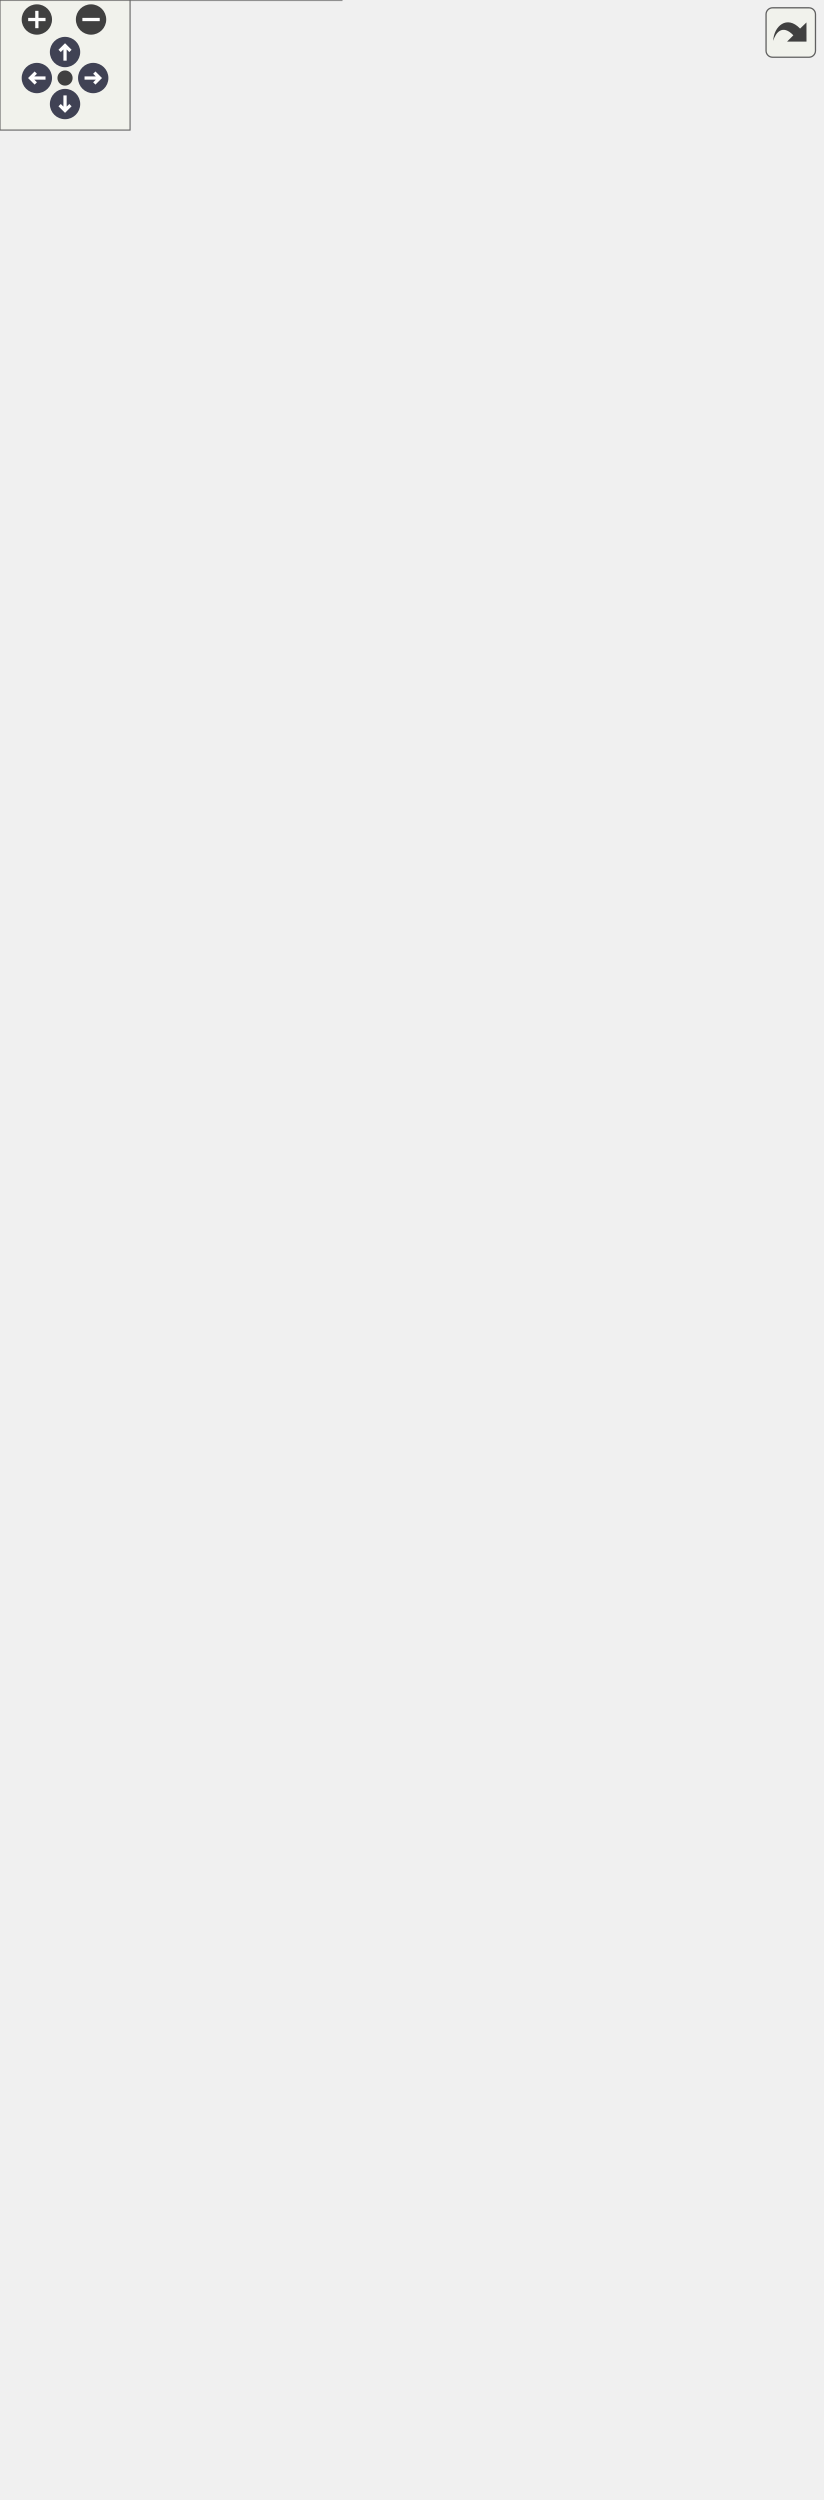
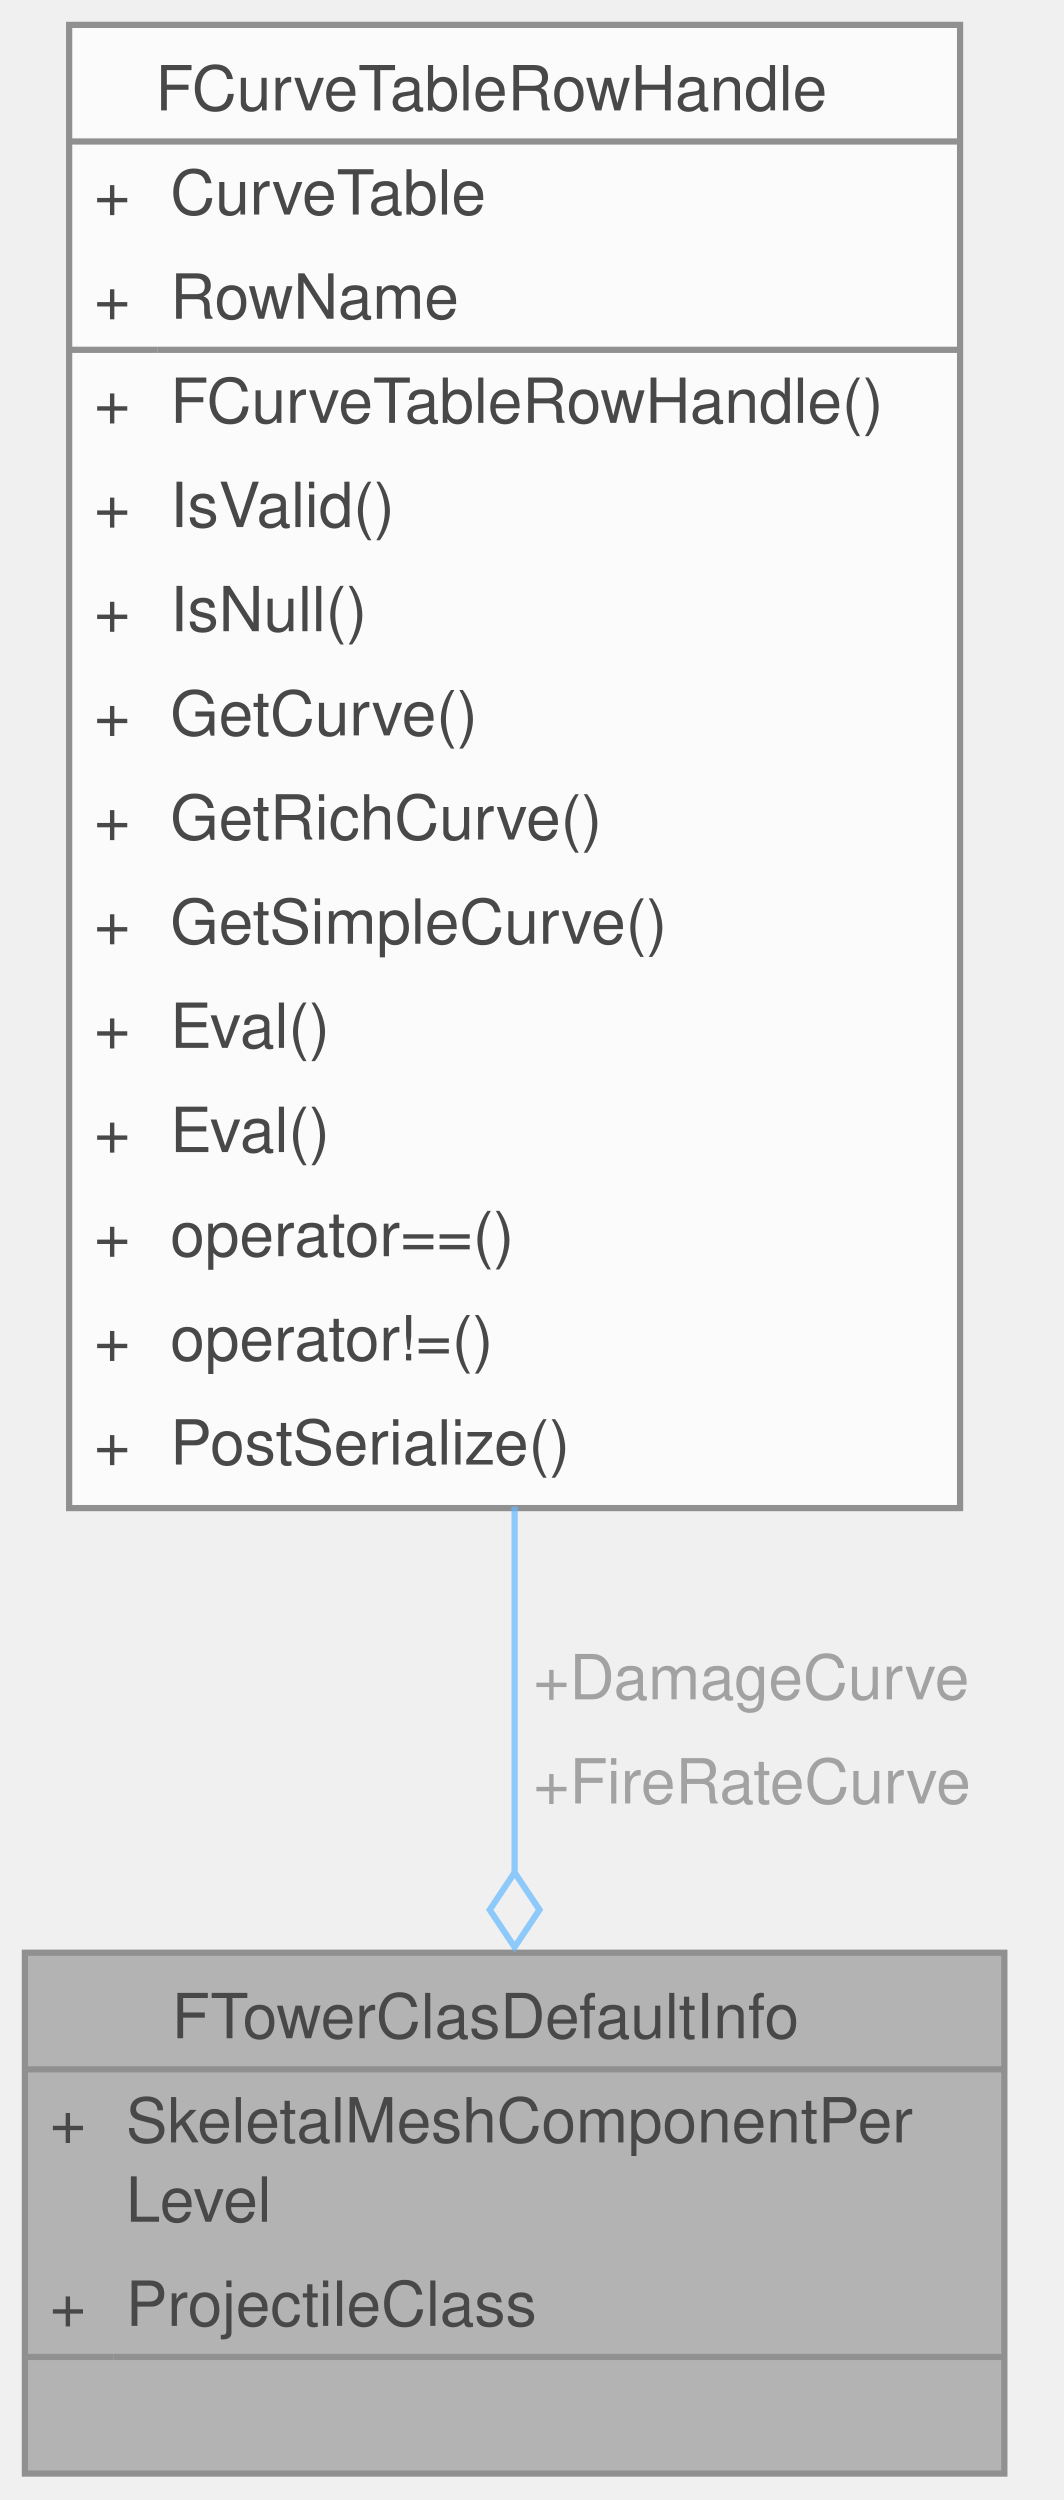
- <svg xmlns="http://www.w3.org/2000/svg" xmlns:xlink="http://www.w3.org/1999/xlink" id="main" version="1.1" xml:space="preserve">
-   <style type="text/css">
+ <svg xmlns="http://www.w3.org/2000/svg" xmlns:xlink="http://www.w3.org/1999/xlink" width="171pt" height="402pt" viewBox="0.00 0.00 171.00 402.00">
+   <svg id="main" version="1.1" xml:space="preserve">
+     <style type="text/css">
.node, .edge {opacity: 0.7;}
.node.selected, .edge.selected {opacity: 1;}
.edge:hover path { stroke: red; }
.edge:hover polygon { stroke: red; fill: red; }
</style>
-   <defs>
-     <circle id="rim" cx="0" cy="0" r="7" />
-     <circle id="rim2" cx="0" cy="0" r="3.5" />
-     <g id="zoomPlus">
-       <use xlink:href="#rim" fill="#404040">
-         <set attributeName="fill" to="#808080" begin="zoomplus.mouseover" end="zoomplus.mouseout" />
-       </use>
-       <path d="M-4,0h8M0,-4v8" fill="none" stroke="white" stroke-width="1.5" pointer-events="none" />
-     </g>
-     <g id="zoomMin">
-       <use xlink:href="#rim" fill="#404040">
-         <set attributeName="fill" to="#808080" begin="zoomminus.mouseover" end="zoomminus.mouseout" />
-       </use>
-       <path d="M-4,0h8" fill="none" stroke="white" stroke-width="1.5" pointer-events="none" />
-     </g>
-     <g id="arrowUp" transform="translate(30 24)">
-       <use xlink:href="#rim" />
-       <path pointer-events="none" fill="none" stroke="white" stroke-width="1.5" d="M0,-3.0v7 M-2.5,-0.5L0,-3.0L2.5,-0.5" />
-     </g>
-     <g id="arrowRight" transform="rotate(90) translate(36 -43)">
-       <use xlink:href="#rim" />
-       <path pointer-events="none" fill="none" stroke="white" stroke-width="1.5" d="M0,-3.0v7 M-2.5,-0.5L0,-3.0L2.5,-0.5" />
-     </g>
-     <g id="arrowDown" transform="rotate(180) translate(-30 -48)">
-       <use xlink:href="#rim" />
-       <path pointer-events="none" fill="none" stroke="white" stroke-width="1.5" d="M0,-3.0v7 M-2.5,-0.5L0,-3.0L2.5,-0.5" />
-     </g>
-     <g id="arrowLeft" transform="rotate(270) translate(-36 17)">
-       <use xlink:href="#rim" />
-       <path pointer-events="none" fill="none" stroke="white" stroke-width="1.5" d="M0,-3.0v7 M-2.5,-0.5L0,-3.0L2.5,-0.5" />
-     </g>
-     <g id="resetDef">
-       <use xlink:href="#rim2" fill="#404040">
-         <set attributeName="fill" to="#808080" begin="reset.mouseover" end="reset.mouseout" />
-       </use>
-     </g>
-   </defs>
-   <svg id="graph" class="graph">
-     <g id="viewport">
-       <g id="Node000001" class="node">
-         <g id="a_Node000001">
-           <a xlink:title="This struct contains information about each class including the amount of damage per level,...">
-             <polygon fill="#999999" stroke="none" points="157.5,-83.75 0,-83.75 0,0 157.5,0 157.5,-83.75" />
-             <text xml:space="preserve" text-anchor="start" x="23.62" y="-70" font-family="Helvetica,sans-Serif" font-size="10.00">FTowerClasDefaultInfo</text>
-             <text xml:space="preserve" text-anchor="start" x="4" y="-53.25" font-family="Helvetica,sans-Serif" font-size="10.00">+</text>
-             <text xml:space="preserve" text-anchor="start" x="16.25" y="-53.25" font-family="Helvetica,sans-Serif" font-size="10.00">SkeletalMeshComponentPer</text>
-             <text xml:space="preserve" text-anchor="start" x="16.25" y="-40.5" font-family="Helvetica,sans-Serif" font-size="10.00">Level</text>
-             <text xml:space="preserve" text-anchor="start" x="4" y="-23.75" font-family="Helvetica,sans-Serif" font-size="10.00">+</text>
-             <text xml:space="preserve" text-anchor="start" x="16.25" y="-23.75" font-family="Helvetica,sans-Serif" font-size="10.00">ProjectileClass</text>
-             <text xml:space="preserve" text-anchor="start" x="75.75" y="-7" font-family="Helvetica,sans-Serif" font-size="10.00"> </text>
-             <polygon fill="#666666" stroke="#666666" points="0,-65 0,-65 157.5,-65 157.5,-65 0,-65" />
-             <polygon fill="#666666" stroke="#666666" points="0,-18.75 0,-18.75 14.25,-18.75 14.25,-18.75 0,-18.75" />
-             <polygon fill="#666666" stroke="#666666" points="14.25,-18.75 14.25,-18.75 157.5,-18.75 157.5,-18.75 14.25,-18.75" />
-             <polygon fill="none" stroke="#666666" points="0,0 0,-83.75 157.5,-83.75 157.5,0 0,0" />
-           </a>
+     <svg id="graph" class="graph">
+       <g id="graph0" class="graph" transform="scale(1 1) rotate(0) translate(4 397.75)">
+         <g id="Node000001" class="node">
+           <g id="a_Node000001">
+             <a xlink:title="This struct contains information about each class including the amount of damage per level,...">
+               <polygon fill="#999999" stroke="none" points="157.5,-83.75 0,-83.75 0,0 157.5,0 157.5,-83.75" />
+               <text xml:space="preserve" text-anchor="start" x="23.62" y="-70" font-family="Helvetica,sans-Serif" font-size="10.00">FTowerClasDefaultInfo</text>
+               <text xml:space="preserve" text-anchor="start" x="4" y="-53.25" font-family="Helvetica,sans-Serif" font-size="10.00">+</text>
+               <text xml:space="preserve" text-anchor="start" x="16.25" y="-53.25" font-family="Helvetica,sans-Serif" font-size="10.00">SkeletalMeshComponentPer</text>
+               <text xml:space="preserve" text-anchor="start" x="16.25" y="-40.5" font-family="Helvetica,sans-Serif" font-size="10.00">Level</text>
+               <text xml:space="preserve" text-anchor="start" x="4" y="-23.75" font-family="Helvetica,sans-Serif" font-size="10.00">+</text>
+               <text xml:space="preserve" text-anchor="start" x="16.25" y="-23.75" font-family="Helvetica,sans-Serif" font-size="10.00">ProjectileClass</text>
+               <text xml:space="preserve" text-anchor="start" x="75.75" y="-7" font-family="Helvetica,sans-Serif" font-size="10.00"> </text>
+               <polygon fill="#666666" stroke="#666666" points="0,-65 0,-65 157.5,-65 157.5,-65 0,-65" />
+               <polygon fill="#666666" stroke="#666666" points="0,-18.75 0,-18.75 14.25,-18.75 14.25,-18.75 0,-18.75" />
+               <polygon fill="#666666" stroke="#666666" points="14.25,-18.75 14.25,-18.75 157.5,-18.75 157.5,-18.75 14.25,-18.75" />
+               <polygon fill="none" stroke="#666666" points="0,0 0,-83.75 157.5,-83.75 157.5,0 0,0" />
+             </a>
+           </g>
+         </g>
+         <g id="Node000002" class="node">
+           <g id="a_Node000002">
+             <a xlink:href="structFCurveTableRowHandle.html" target="_top" xlink:title=" ">
+               <polygon fill="white" stroke="none" points="150.38,-393.75 7.12,-393.75 7.12,-155.25 150.38,-155.25 150.38,-393.75" />
+               <text xml:space="preserve" text-anchor="start" x="21" y="-380" font-family="Helvetica,sans-Serif" font-size="10.00">FCurveTableRowHandle</text>
+               <text xml:space="preserve" text-anchor="start" x="11.12" y="-363.25" font-family="Helvetica,sans-Serif" font-size="10.00">+</text>
+               <text xml:space="preserve" text-anchor="start" x="23.38" y="-363.25" font-family="Helvetica,sans-Serif" font-size="10.00">CurveTable</text>
+               <text xml:space="preserve" text-anchor="start" x="11.12" y="-346.5" font-family="Helvetica,sans-Serif" font-size="10.00">+</text>
+               <text xml:space="preserve" text-anchor="start" x="23.38" y="-346.5" font-family="Helvetica,sans-Serif" font-size="10.00">RowName</text>
+               <text xml:space="preserve" text-anchor="start" x="11.12" y="-329.75" font-family="Helvetica,sans-Serif" font-size="10.00">+</text>
+               <text xml:space="preserve" text-anchor="start" x="23.38" y="-329.75" font-family="Helvetica,sans-Serif" font-size="10.00">FCurveTableRowHandle()</text>
+               <text xml:space="preserve" text-anchor="start" x="11.12" y="-313" font-family="Helvetica,sans-Serif" font-size="10.00">+</text>
+               <text xml:space="preserve" text-anchor="start" x="23.38" y="-313" font-family="Helvetica,sans-Serif" font-size="10.00">IsValid()</text>
+               <text xml:space="preserve" text-anchor="start" x="11.12" y="-296.25" font-family="Helvetica,sans-Serif" font-size="10.00">+</text>
+               <text xml:space="preserve" text-anchor="start" x="23.38" y="-296.25" font-family="Helvetica,sans-Serif" font-size="10.00">IsNull()</text>
+               <text xml:space="preserve" text-anchor="start" x="11.12" y="-279.5" font-family="Helvetica,sans-Serif" font-size="10.00">+</text>
+               <text xml:space="preserve" text-anchor="start" x="23.38" y="-279.5" font-family="Helvetica,sans-Serif" font-size="10.00">GetCurve()</text>
+               <text xml:space="preserve" text-anchor="start" x="11.12" y="-262.75" font-family="Helvetica,sans-Serif" font-size="10.00">+</text>
+               <text xml:space="preserve" text-anchor="start" x="23.38" y="-262.75" font-family="Helvetica,sans-Serif" font-size="10.00">GetRichCurve()</text>
+               <text xml:space="preserve" text-anchor="start" x="11.12" y="-246" font-family="Helvetica,sans-Serif" font-size="10.00">+</text>
+               <text xml:space="preserve" text-anchor="start" x="23.38" y="-246" font-family="Helvetica,sans-Serif" font-size="10.00">GetSimpleCurve()</text>
+               <text xml:space="preserve" text-anchor="start" x="11.12" y="-229.25" font-family="Helvetica,sans-Serif" font-size="10.00">+</text>
+               <text xml:space="preserve" text-anchor="start" x="23.38" y="-229.25" font-family="Helvetica,sans-Serif" font-size="10.00">Eval()</text>
+               <text xml:space="preserve" text-anchor="start" x="11.12" y="-212.5" font-family="Helvetica,sans-Serif" font-size="10.00">+</text>
+               <text xml:space="preserve" text-anchor="start" x="23.38" y="-212.5" font-family="Helvetica,sans-Serif" font-size="10.00">Eval()</text>
+               <text xml:space="preserve" text-anchor="start" x="11.12" y="-195.75" font-family="Helvetica,sans-Serif" font-size="10.00">+</text>
+               <text xml:space="preserve" text-anchor="start" x="23.38" y="-195.75" font-family="Helvetica,sans-Serif" font-size="10.00">operator==()</text>
+               <text xml:space="preserve" text-anchor="start" x="11.12" y="-179" font-family="Helvetica,sans-Serif" font-size="10.00">+</text>
+               <text xml:space="preserve" text-anchor="start" x="23.38" y="-179" font-family="Helvetica,sans-Serif" font-size="10.00">operator!=()</text>
+               <text xml:space="preserve" text-anchor="start" x="11.12" y="-162.25" font-family="Helvetica,sans-Serif" font-size="10.00">+</text>
+               <text xml:space="preserve" text-anchor="start" x="23.38" y="-162.25" font-family="Helvetica,sans-Serif" font-size="10.00">PostSerialize()</text>
+               <polygon fill="#666666" stroke="#666666" points="7.12,-375 7.12,-375 150.38,-375 150.38,-375 7.12,-375" />
+               <polygon fill="#666666" stroke="#666666" points="7.12,-341.5 7.12,-341.5 21.38,-341.5 21.38,-341.5 7.12,-341.5" />
+               <polygon fill="#666666" stroke="#666666" points="21.38,-341.5 21.38,-341.5 150.38,-341.5 150.38,-341.5 21.38,-341.5" />
+               <polygon fill="none" stroke="#666666" points="7.12,-155.25 7.12,-393.75 150.38,-393.75 150.38,-155.25 7.12,-155.25" />
+             </a>
+           </g>
+         </g>
+         <g id="edge1_Node000001_Node000002" class="edge">
+           <g id="a_edge1_Node000001_Node000002">
+             <a xlink:title=" ">
+               <path fill="none" stroke="#63b8ff" d="M78.75,-155.49C78.75,-134.91 78.75,-114.45 78.75,-96.72" />
+               <polygon fill="none" stroke="#63b8ff" points="78.75,-96.65 74.75,-90.65 78.75,-84.65 82.75,-90.65 78.75,-96.65" />
+             </a>
+           </g>
+           <text xml:space="preserve" text-anchor="start" x="81.75" y="-124.5" font-family="Helvetica,sans-Serif" font-size="10.00" fill="grey">+DamageCurve</text>
+           <text xml:space="preserve" text-anchor="start" x="81.75" y="-107.75" font-family="Helvetica,sans-Serif" font-size="10.00" fill="grey">+FireRateCurve</text>
        </g>
      </g>
-       <g id="Node000002" class="node">
-         <g id="a_Node000002">
-           <a xlink:href="structFRealCurve.html" target="_top" xlink:title=" ">
-             <polygon fill="white" stroke="none" points="141.75,-393.75 15.75,-393.75 15.75,-138.5 141.75,-138.5 141.75,-393.75" />
-             <text xml:space="preserve" text-anchor="start" x="50.62" y="-380" font-family="Helvetica,sans-Serif" font-size="10.00">FRealCurve</text>
-             <text xml:space="preserve" text-anchor="start" x="19.75" y="-363.25" font-family="Helvetica,sans-Serif" font-size="10.00">+</text>
-             <text xml:space="preserve" text-anchor="start" x="32" y="-363.25" font-family="Helvetica,sans-Serif" font-size="10.00">GetKeyTimeValuePair</text>
-             <text xml:space="preserve" text-anchor="start" x="19.75" y="-346.5" font-family="Helvetica,sans-Serif" font-size="10.00">+</text>
-             <text xml:space="preserve" text-anchor="start" x="32" y="-346.5" font-family="Helvetica,sans-Serif" font-size="10.00">GetKeyInterpMode</text>
-             <text xml:space="preserve" text-anchor="start" x="19.75" y="-329.75" font-family="Helvetica,sans-Serif" font-size="10.00">+</text>
-             <text xml:space="preserve" text-anchor="start" x="32" y="-329.75" font-family="Helvetica,sans-Serif" font-size="10.00">DefaultValue</text>
-             <text xml:space="preserve" text-anchor="start" x="19.75" y="-313" font-family="Helvetica,sans-Serif" font-size="10.00">+</text>
-             <text xml:space="preserve" text-anchor="start" x="32" y="-313" font-family="Helvetica,sans-Serif" font-size="10.00">PreInfinityExtrap</text>
-             <text xml:space="preserve" text-anchor="start" x="19.75" y="-296.25" font-family="Helvetica,sans-Serif" font-size="10.00">+</text>
-             <text xml:space="preserve" text-anchor="start" x="32" y="-296.25" font-family="Helvetica,sans-Serif" font-size="10.00">PostInfinityExtrap</text>
-             <text xml:space="preserve" text-anchor="start" x="19.75" y="-279.5" font-family="Helvetica,sans-Serif" font-size="10.00">#</text>
-             <text xml:space="preserve" text-anchor="start" x="32" y="-279.5" font-family="Helvetica,sans-Serif" font-size="10.00">GetKeyIndex</text>
-             <text xml:space="preserve" text-anchor="start" x="19.75" y="-262.75" font-family="Helvetica,sans-Serif" font-size="10.00">+</text>
-             <text xml:space="preserve" text-anchor="start" x="32" y="-262.75" font-family="Helvetica,sans-Serif" font-size="10.00">FRealCurve()</text>
-             <text xml:space="preserve" text-anchor="start" x="19.75" y="-246" font-family="Helvetica,sans-Serif" font-size="10.00">+</text>
-             <text xml:space="preserve" text-anchor="start" x="32" y="-246" font-family="Helvetica,sans-Serif" font-size="10.00">HasAnyData()</text>
-             <text xml:space="preserve" text-anchor="start" x="19.75" y="-229.25" font-family="Helvetica,sans-Serif" font-size="10.00">+</text>
-             <text xml:space="preserve" text-anchor="start" x="32" y="-229.25" font-family="Helvetica,sans-Serif" font-size="10.00">FindKey()</text>
-             <text xml:space="preserve" text-anchor="start" x="19.75" y="-212.5" font-family="Helvetica,sans-Serif" font-size="10.00">+</text>
-             <text xml:space="preserve" text-anchor="start" x="32" y="-212.5" font-family="Helvetica,sans-Serif" font-size="10.00">KeyExistsAtTime()</text>
-             <text xml:space="preserve" text-anchor="start" x="19.75" y="-195.75" font-family="Helvetica,sans-Serif" font-size="10.00">+</text>
-             <text xml:space="preserve" text-anchor="start" x="32" y="-195.75" font-family="Helvetica,sans-Serif" font-size="10.00">SetDefaultValue()</text>
-             <text xml:space="preserve" text-anchor="start" x="19.75" y="-179" font-family="Helvetica,sans-Serif" font-size="10.00">+</text>
-             <text xml:space="preserve" text-anchor="start" x="32" y="-179" font-family="Helvetica,sans-Serif" font-size="10.00">GetDefaultValue()</text>
-             <text xml:space="preserve" text-anchor="start" x="19.75" y="-162.25" font-family="Helvetica,sans-Serif" font-size="10.00">+</text>
-             <text xml:space="preserve" text-anchor="start" x="32" y="-162.25" font-family="Helvetica,sans-Serif" font-size="10.00">ClearDefaultValue()</text>
-             <text xml:space="preserve" text-anchor="start" x="19.75" y="-145.5" font-family="Helvetica,sans-Serif" font-size="10.00">#</text>
-             <text xml:space="preserve" text-anchor="start" x="32" y="-145.5" font-family="Helvetica,sans-Serif" font-size="10.00">CycleTime()</text>
-             <polygon fill="#666666" stroke="#666666" points="15.75,-375 15.75,-375 141.75,-375 141.75,-375 15.75,-375" />
-             <polygon fill="#666666" stroke="#666666" points="15.75,-274.5 15.75,-274.5 30,-274.5 30,-274.5 15.75,-274.5" />
-             <polygon fill="#666666" stroke="#666666" points="30,-274.5 30,-274.5 141.75,-274.5 141.75,-274.5 30,-274.5" />
-             <polygon fill="none" stroke="#666666" points="15.75,-138.5 15.75,-393.75 141.75,-393.75 141.75,-138.5 15.75,-138.5" />
-           </a>
-         </g>
-       </g>
-       <g id="edge1_Node000001_Node000002" class="edge">
-         <g id="a_edge1_Node000001_Node000002">
-           <a xlink:title=" ">
-             <path fill="none" stroke="#63b8ff" d="M78.75,-138.74C78.75,-123.94 78.75,-109.52 78.75,-96.53" />
-             <polygon fill="none" stroke="#63b8ff" points="78.75,-96.47 74.75,-90.47 78.75,-84.47 82.75,-90.47 78.75,-96.47" />
-           </a>
-         </g>
-         <text xml:space="preserve" text-anchor="start" x="81.75" y="-107.75" font-family="Helvetica,sans-Serif" font-size="10.00" fill="grey">+DamageCurve</text>
-       </g>
-       <g id="edge7_Node000002_Node000002" class="edge">
-         <g id="a_edge7_Node000002_Node000002">
-           <a xlink:title=" ">
-             <path fill="none" stroke="#63b8ff" d="M141.58,-291.7C152.31,-288.21 159.75,-279.68 159.75,-266.12 159.75,-258.08 157.13,-251.8 152.75,-247.3" />
-             <polygon fill="none" stroke="#63b8ff" points="152.62,-247.22 145.42,-247.54 142.35,-241.01 149.56,-240.69 152.62,-247.22" />
-           </a>
-         </g>
-         <text xml:space="preserve" text-anchor="start" x="162.75" y="-262.75" font-family="Helvetica,sans-Serif" font-size="10.00" fill="grey">+Eval</text>
-       </g>
-       <g id="Node000003" class="node">
-         <g id="a_Node000003">
-           <a xlink:href="structFIndexedCurve.html" target="_top" xlink:title=" ">
-             <polygon fill="white" stroke="none" points="311.38,-799.25 138.12,-799.25 138.12,-430.75 311.38,-430.75 311.38,-799.25" />
-             <text xml:space="preserve" text-anchor="start" x="188" y="-785.5" font-family="Helvetica,sans-Serif" font-size="10.00">FIndexedCurve</text>
-             <text xml:space="preserve" text-anchor="start" x="142.12" y="-768.75" font-family="Helvetica,sans-Serif" font-size="10.00">+</text>
-             <text xml:space="preserve" text-anchor="start" x="154.38" y="-768.75" font-family="Helvetica,sans-Serif" font-size="10.00">GetNumKeys</text>
-             <text xml:space="preserve" text-anchor="start" x="142.12" y="-752" font-family="Helvetica,sans-Serif" font-size="10.00">+</text>
-             <text xml:space="preserve" text-anchor="start" x="154.38" y="-752" font-family="Helvetica,sans-Serif" font-size="10.00">FIndexedCurve()</text>
-             <text xml:space="preserve" text-anchor="start" x="142.12" y="-735.25" font-family="Helvetica,sans-Serif" font-size="10.00">+</text>
-             <text xml:space="preserve" text-anchor="start" x="154.38" y="-735.25" font-family="Helvetica,sans-Serif" font-size="10.00">~FIndexedCurve()</text>
-             <text xml:space="preserve" text-anchor="start" x="142.12" y="-718.5" font-family="Helvetica,sans-Serif" font-size="10.00">+</text>
-             <text xml:space="preserve" text-anchor="start" x="154.38" y="-718.5" font-family="Helvetica,sans-Serif" font-size="10.00">GetIndexSafe()</text>
-             <text xml:space="preserve" text-anchor="start" x="142.12" y="-701.75" font-family="Helvetica,sans-Serif" font-size="10.00">+</text>
-             <text xml:space="preserve" text-anchor="start" x="154.38" y="-701.75" font-family="Helvetica,sans-Serif" font-size="10.00">GetKeyHandleIterator()</text>
-             <text xml:space="preserve" text-anchor="start" x="142.12" y="-685" font-family="Helvetica,sans-Serif" font-size="10.00">+</text>
-             <text xml:space="preserve" text-anchor="start" x="154.38" y="-685" font-family="Helvetica,sans-Serif" font-size="10.00">IsKeyHandleValid()</text>
-             <text xml:space="preserve" text-anchor="start" x="142.12" y="-668.25" font-family="Helvetica,sans-Serif" font-size="10.00">+</text>
-             <text xml:space="preserve" text-anchor="start" x="154.38" y="-668.25" font-family="Helvetica,sans-Serif" font-size="10.00">GetFirstKeyHandle()</text>
-             <text xml:space="preserve" text-anchor="start" x="142.12" y="-651.5" font-family="Helvetica,sans-Serif" font-size="10.00">+</text>
-             <text xml:space="preserve" text-anchor="start" x="154.38" y="-651.5" font-family="Helvetica,sans-Serif" font-size="10.00">GetLastKeyHandle()</text>
-             <text xml:space="preserve" text-anchor="start" x="142.12" y="-634.75" font-family="Helvetica,sans-Serif" font-size="10.00">+</text>
-             <text xml:space="preserve" text-anchor="start" x="154.38" y="-634.75" font-family="Helvetica,sans-Serif" font-size="10.00">GetNextKey()</text>
-             <text xml:space="preserve" text-anchor="start" x="142.12" y="-618" font-family="Helvetica,sans-Serif" font-size="10.00">+</text>
-             <text xml:space="preserve" text-anchor="start" x="154.38" y="-618" font-family="Helvetica,sans-Serif" font-size="10.00">GetPreviousKey()</text>
-             <text xml:space="preserve" text-anchor="start" x="142.12" y="-601.25" font-family="Helvetica,sans-Serif" font-size="10.00">+</text>
-             <text xml:space="preserve" text-anchor="start" x="154.38" y="-601.25" font-family="Helvetica,sans-Serif" font-size="10.00">ShiftCurve()</text>
-             <text xml:space="preserve" text-anchor="start" x="142.12" y="-584.5" font-family="Helvetica,sans-Serif" font-size="10.00">+</text>
-             <text xml:space="preserve" text-anchor="start" x="154.38" y="-584.5" font-family="Helvetica,sans-Serif" font-size="10.00">ShiftCurve()</text>
-             <text xml:space="preserve" text-anchor="start" x="142.12" y="-567.75" font-family="Helvetica,sans-Serif" font-size="10.00">+</text>
-             <text xml:space="preserve" text-anchor="start" x="154.38" y="-567.75" font-family="Helvetica,sans-Serif" font-size="10.00">ScaleCurve()</text>
-             <text xml:space="preserve" text-anchor="start" x="142.12" y="-551" font-family="Helvetica,sans-Serif" font-size="10.00">+</text>
-             <text xml:space="preserve" text-anchor="start" x="154.38" y="-551" font-family="Helvetica,sans-Serif" font-size="10.00">ScaleCurve()</text>
-             <text xml:space="preserve" text-anchor="start" x="142.12" y="-534.25" font-family="Helvetica,sans-Serif" font-size="10.00">#</text>
-             <text xml:space="preserve" text-anchor="start" x="154.38" y="-534.25" font-family="Helvetica,sans-Serif" font-size="10.00">EnsureAllIndicesHaveHandles()</text>
-             <text xml:space="preserve" text-anchor="start" x="142.12" y="-517.5" font-family="Helvetica,sans-Serif" font-size="10.00">#</text>
-             <text xml:space="preserve" text-anchor="start" x="154.38" y="-517.5" font-family="Helvetica,sans-Serif" font-size="10.00">EnsureIndexHasAHandle()</text>
-             <text xml:space="preserve" text-anchor="start" x="142.12" y="-500.75" font-family="Helvetica,sans-Serif" font-size="10.00">#</text>
-             <text xml:space="preserve" text-anchor="start" x="154.38" y="-500.75" font-family="Helvetica,sans-Serif" font-size="10.00">FindIndex()</text>
-             <text xml:space="preserve" text-anchor="start" x="142.12" y="-484" font-family="Helvetica,sans-Serif" font-size="10.00">#</text>
-             <text xml:space="preserve" text-anchor="start" x="154.38" y="-484" font-family="Helvetica,sans-Serif" font-size="10.00">GetIndex()</text>
-             <text xml:space="preserve" text-anchor="start" x="142.12" y="-467.25" font-family="Helvetica,sans-Serif" font-size="10.00">#</text>
-             <text xml:space="preserve" text-anchor="start" x="154.38" y="-467.25" font-family="Helvetica,sans-Serif" font-size="10.00">GetKeyHandle()</text>
-             <text xml:space="preserve" text-anchor="start" x="144.38" y="-450.5" font-family="Helvetica,sans-Serif" font-size="10.00">-</text>
-             <text xml:space="preserve" text-anchor="start" x="154.38" y="-450.5" font-family="Helvetica,sans-Serif" font-size="10.00">EnsureAllIndicesHaveHandles</text>
-             <text xml:space="preserve" text-anchor="start" x="154.38" y="-437.75" font-family="Helvetica,sans-Serif" font-size="10.00">_Internal()</text>
-             <polygon fill="#666666" stroke="#666666" points="138.12,-780.5 138.12,-780.5 311.38,-780.5 311.38,-780.5 138.12,-780.5" />
-             <polygon fill="#666666" stroke="#666666" points="138.12,-763.75 138.12,-763.75 152.38,-763.75 152.38,-763.75 138.12,-763.75" />
-             <polygon fill="#666666" stroke="#666666" points="152.38,-763.75 152.38,-763.75 311.38,-763.75 311.38,-763.75 152.38,-763.75" />
-             <polygon fill="none" stroke="#666666" points="138.12,-430.75 138.12,-799.25 311.38,-799.25 311.38,-430.75 138.12,-430.75" />
-           </a>
-         </g>
-       </g>
-       <g id="edge2_Node000002_Node000003" class="edge">
-         <g id="a_edge2_Node000002_Node000003">
-           <a xlink:title=" ">
-             <path fill="none" stroke="#63b8ff" d="M143.31,-420.51C139.44,-411.33 135.61,-402.21 131.85,-393.28" />
-             <polygon fill="none" stroke="#63b8ff" points="140,-421.66 147.1,-429.52 146.45,-418.94 140,-421.66" />
-           </a>
-         </g>
-       </g>
-       <g id="edge4_Node000003_Node000003" class="edge">
-         <g id="a_edge4_Node000003_Node000003">
-           <a xlink:title=" ">
-             <path fill="none" stroke="#63b8ff" d="M311.34,-648.11C322.22,-642.27 329.38,-631.24 329.38,-615 329.38,-604.35 326.29,-595.93 321.1,-589.75" />
-             <polygon fill="none" stroke="#63b8ff" points="321.39,-589.99 314.21,-589.34 312.05,-582.46 319.23,-583.11 321.39,-589.99" />
-           </a>
-         </g>
-         <text xml:space="preserve" text-anchor="start" x="332.38" y="-611.62" font-family="Helvetica,sans-Serif" font-size="10.00" fill="grey">+Duplicate</text>
-       </g>
-       <g id="Node000004" class="node">
-         <g id="a_Node000004">
-           <a xlink:href="structFKeyHandle.html" target="_top" xlink:title=" ">
-             <polygon fill="white" stroke="none" points="107.25,-1050.62 14.25,-1050.62 14.25,-895.88 107.25,-895.88 107.25,-1050.62" />
-             <text xml:space="preserve" text-anchor="start" x="31.5" y="-1036.88" font-family="Helvetica,sans-Serif" font-size="10.00">FKeyHandle</text>
-             <text xml:space="preserve" text-anchor="start" x="20.5" y="-1020.12" font-family="Helvetica,sans-Serif" font-size="10.00">-</text>
-             <text xml:space="preserve" text-anchor="start" x="30.5" y="-1020.12" font-family="Helvetica,sans-Serif" font-size="10.00">Index</text>
-             <text xml:space="preserve" text-anchor="start" x="18.25" y="-1003.38" font-family="Helvetica,sans-Serif" font-size="10.00">+</text>
-             <text xml:space="preserve" text-anchor="start" x="30.5" y="-1003.38" font-family="Helvetica,sans-Serif" font-size="10.00">FKeyHandle()</text>
-             <text xml:space="preserve" text-anchor="start" x="18.25" y="-986.62" font-family="Helvetica,sans-Serif" font-size="10.00">+</text>
-             <text xml:space="preserve" text-anchor="start" x="30.5" y="-986.62" font-family="Helvetica,sans-Serif" font-size="10.00">IsValid()</text>
-             <text xml:space="preserve" text-anchor="start" x="18.25" y="-969.88" font-family="Helvetica,sans-Serif" font-size="10.00">+</text>
-             <text xml:space="preserve" text-anchor="start" x="30.5" y="-969.88" font-family="Helvetica,sans-Serif" font-size="10.00">operator bool()</text>
-             <text xml:space="preserve" text-anchor="start" x="18.25" y="-953.12" font-family="Helvetica,sans-Serif" font-size="10.00">+</text>
-             <text xml:space="preserve" text-anchor="start" x="30.5" y="-953.12" font-family="Helvetica,sans-Serif" font-size="10.00">operator==()</text>
-             <text xml:space="preserve" text-anchor="start" x="18.25" y="-936.38" font-family="Helvetica,sans-Serif" font-size="10.00">+</text>
-             <text xml:space="preserve" text-anchor="start" x="30.5" y="-936.38" font-family="Helvetica,sans-Serif" font-size="10.00">operator!=()</text>
-             <text xml:space="preserve" text-anchor="start" x="18.25" y="-919.62" font-family="Helvetica,sans-Serif" font-size="10.00">+</text>
-             <text xml:space="preserve" text-anchor="start" x="30.5" y="-919.62" font-family="Helvetica,sans-Serif" font-size="10.00">Invalid()</text>
-             <text xml:space="preserve" text-anchor="start" x="20.5" y="-902.88" font-family="Helvetica,sans-Serif" font-size="10.00">-</text>
-             <text xml:space="preserve" text-anchor="start" x="30.5" y="-902.88" font-family="Helvetica,sans-Serif" font-size="10.00">FKeyHandle()</text>
-             <polygon fill="#666666" stroke="#666666" points="14.25,-1031.88 14.25,-1031.88 107.25,-1031.88 107.25,-1031.88 14.25,-1031.88" />
-             <polygon fill="#666666" stroke="#666666" points="14.25,-1015.12 14.25,-1015.12 28.5,-1015.12 28.5,-1015.12 14.25,-1015.12" />
-             <polygon fill="#666666" stroke="#666666" points="28.5,-1015.12 28.5,-1015.12 107.25,-1015.12 107.25,-1015.12 28.5,-1015.12" />
-             <polygon fill="none" stroke="#666666" points="14.25,-895.88 14.25,-1050.62 107.25,-1050.62 107.25,-895.88 14.25,-895.88" />
-           </a>
-         </g>
-       </g>
-       <g id="edge6_Node000002_Node000004" class="edge">
-         <g id="a_edge6_Node000002_Node000004">
-           <a xlink:title=" ">
-             <path fill="none" stroke="#63b8ff" d="M44.88,-895.96C39.4,-865.96 33.95,-831.13 31.25,-799.25 17.44,-636.06 8.19,-592.9 31.25,-430.75 32.4,-422.68 33.85,-414.45 35.52,-406.19" />
-             <polygon fill="none" stroke="#63b8ff" points="35.51,-406.26 32.87,-399.55 38.04,-394.53 40.69,-401.24 35.51,-406.26" />
-           </a>
-         </g>
-         <text xml:space="preserve" text-anchor="start" x="34.25" y="-628.38" font-family="Helvetica,sans-Serif" font-size="10.00" fill="grey">+AddKey</text>
-         <text xml:space="preserve" text-anchor="start" x="34.25" y="-611.62" font-family="Helvetica,sans-Serif" font-size="10.00" fill="grey">+GetKeyValue</text>
-         <text xml:space="preserve" text-anchor="start" x="34.25" y="-594.88" font-family="Helvetica,sans-Serif" font-size="10.00" fill="grey">+UpdateOrAddKey</text>
-       </g>
-       <g id="edge3_Node000003_Node000004" class="edge">
-         <g id="a_edge3_Node000003_Node000004">
-           <a xlink:title=" ">
-             <path fill="none" stroke="#63b8ff" d="M95.73,-896.26C107.45,-870.8 121.11,-841.14 135.06,-810.83" />
-             <polygon fill="none" stroke="#63b8ff" points="135.03,-810.9 133.9,-803.78 140.04,-800 141.17,-807.13 135.03,-810.9" />
-           </a>
-         </g>
-         <text xml:space="preserve" text-anchor="start" x="131.06" y="-823.25" font-family="Helvetica,sans-Serif" font-size="10.00" fill="grey">+GetKeyTime</text>
-       </g>
-       <g id="Node000005" class="node">
-         <g id="a_Node000005">
-           <a xlink:href="structFKeyHandleMap.html" target="_top" xlink:title=" ">
-             <polygon fill="white" stroke="none" points="286.25,-1092.5 163.25,-1092.5 163.25,-854 286.25,-854 286.25,-1092.5" />
-             <text xml:space="preserve" text-anchor="start" x="185" y="-1078.75" font-family="Helvetica,sans-Serif" font-size="10.00">FKeyHandleMap</text>
-             <text xml:space="preserve" text-anchor="start" x="169.5" y="-1062" font-family="Helvetica,sans-Serif" font-size="10.00">-</text>
-             <text xml:space="preserve" text-anchor="start" x="179.5" y="-1062" font-family="Helvetica,sans-Serif" font-size="10.00">KeyHandlesToIndices</text>
-             <text xml:space="preserve" text-anchor="start" x="169.5" y="-1045.25" font-family="Helvetica,sans-Serif" font-size="10.00">-</text>
-             <text xml:space="preserve" text-anchor="start" x="179.5" y="-1045.25" font-family="Helvetica,sans-Serif" font-size="10.00">KeyHandles</text>
-             <text xml:space="preserve" text-anchor="start" x="167.25" y="-1028.5" font-family="Helvetica,sans-Serif" font-size="10.00">+</text>
-             <text xml:space="preserve" text-anchor="start" x="179.5" y="-1028.5" font-family="Helvetica,sans-Serif" font-size="10.00">FKeyHandleMap()</text>
-             <text xml:space="preserve" text-anchor="start" x="167.25" y="-1011.75" font-family="Helvetica,sans-Serif" font-size="10.00">+</text>
-             <text xml:space="preserve" text-anchor="start" x="179.5" y="-1011.75" font-family="Helvetica,sans-Serif" font-size="10.00">FKeyHandleMap()</text>
-             <text xml:space="preserve" text-anchor="start" x="167.25" y="-995" font-family="Helvetica,sans-Serif" font-size="10.00">+</text>
-             <text xml:space="preserve" text-anchor="start" x="179.5" y="-995" font-family="Helvetica,sans-Serif" font-size="10.00">operator=()</text>
-             <text xml:space="preserve" text-anchor="start" x="167.25" y="-978.25" font-family="Helvetica,sans-Serif" font-size="10.00">+</text>
-             <text xml:space="preserve" text-anchor="start" x="179.5" y="-978.25" font-family="Helvetica,sans-Serif" font-size="10.00">Initialize()</text>
-             <text xml:space="preserve" text-anchor="start" x="167.25" y="-961.5" font-family="Helvetica,sans-Serif" font-size="10.00">+</text>
-             <text xml:space="preserve" text-anchor="start" x="179.5" y="-961.5" font-family="Helvetica,sans-Serif" font-size="10.00">Add()</text>
-             <text xml:space="preserve" text-anchor="start" x="167.25" y="-944.75" font-family="Helvetica,sans-Serif" font-size="10.00">+</text>
-             <text xml:space="preserve" text-anchor="start" x="179.5" y="-944.75" font-family="Helvetica,sans-Serif" font-size="10.00">Empty()</text>
-             <text xml:space="preserve" text-anchor="start" x="167.25" y="-928" font-family="Helvetica,sans-Serif" font-size="10.00">+</text>
-             <text xml:space="preserve" text-anchor="start" x="179.5" y="-928" font-family="Helvetica,sans-Serif" font-size="10.00">Remove()</text>
-             <text xml:space="preserve" text-anchor="start" x="167.25" y="-911.25" font-family="Helvetica,sans-Serif" font-size="10.00">+</text>
-             <text xml:space="preserve" text-anchor="start" x="179.5" y="-911.25" font-family="Helvetica,sans-Serif" font-size="10.00">Reserve()</text>
-             <text xml:space="preserve" text-anchor="start" x="167.25" y="-894.5" font-family="Helvetica,sans-Serif" font-size="10.00">+</text>
-             <text xml:space="preserve" text-anchor="start" x="179.5" y="-894.5" font-family="Helvetica,sans-Serif" font-size="10.00">Find()</text>
-             <text xml:space="preserve" text-anchor="start" x="167.25" y="-877.75" font-family="Helvetica,sans-Serif" font-size="10.00">+</text>
-             <text xml:space="preserve" text-anchor="start" x="179.5" y="-877.75" font-family="Helvetica,sans-Serif" font-size="10.00">FindKey()</text>
-             <text xml:space="preserve" text-anchor="start" x="179.5" y="-861" font-family="Helvetica,sans-Serif" font-size="10.00">and 9 more...</text>
-             <polygon fill="#666666" stroke="#666666" points="163.25,-1073.75 163.25,-1073.75 286.25,-1073.75 286.25,-1073.75 163.25,-1073.75" />
-             <polygon fill="#666666" stroke="#666666" points="163.25,-1040.25 163.25,-1040.25 177.5,-1040.25 177.5,-1040.25 163.25,-1040.25" />
-             <polygon fill="#666666" stroke="#666666" points="177.5,-1040.25 177.5,-1040.25 286.25,-1040.25 286.25,-1040.25 177.5,-1040.25" />
-             <polygon fill="none" stroke="#666666" points="163.25,-854 163.25,-1092.5 286.25,-1092.5 286.25,-854 163.25,-854" />
-           </a>
-         </g>
-       </g>
-       <g id="edge5_Node000003_Node000005" class="edge">
-         <g id="a_edge5_Node000003_Node000005">
-           <a xlink:title=" ">
-             <path fill="none" stroke="#63b8ff" d="M224.75,-854.12C224.75,-840.41 224.75,-826.17 224.75,-811.77" />
-             <polygon fill="none" stroke="#63b8ff" points="224.75,-811.99 220.75,-805.99 224.75,-799.99 228.75,-805.99 224.75,-811.99" />
-           </a>
-         </g>
-         <text xml:space="preserve" text-anchor="start" x="227.75" y="-823.25" font-family="Helvetica,sans-Serif" font-size="10.00" fill="grey">#KeyHandlesToIndices</text>
-       </g>
-     </g>
-   </svg>
-   <g id="navigator" transform="translate(0 0)" fill="#404254">
-     <rect fill="#f2f5e9" fill-opacity="0.5" stroke="#606060" stroke-width=".5" x="0" y="0" width="60" height="60" />
-     <use id="zoomplus" xlink:href="#zoomPlus" x="17" y="9" />
-     <use id="zoomminus" xlink:href="#zoomMin" x="42" y="9" />
-     <use id="reset" xlink:href="#resetDef" x="30" y="36" />
-     <use id="arrowup" xlink:href="#arrowUp" x="0" y="0" />
-     <use id="arrowright" xlink:href="#arrowRight" x="0" y="0" />
-     <use id="arrowdown" xlink:href="#arrowDown" x="0" y="0" />
-     <use id="arrowleft" xlink:href="#arrowLeft" x="0" y="0" />
-   </g>
-   <svg viewBox="0 0 15 15" width="100%" height="30px" preserveAspectRatio="xMaxYMin meet">
-     <g id="arrow_out" transform="scale(0.3 0.3)">
-       <a xlink:href="structFTowerClasDefaultInfo__coll__graph_org.svg" target="_base">
-         <rect id="button" ry="5" rx="5" y="6" x="6" height="38" width="38" fill="#f2f5e9" fill-opacity="0.5" stroke="#606060" stroke-width="1.0" />
-         <path id="arrow" d="M 11.5,31.437 C 11.94,20.098 22.043,11.323 32.159,21.979 L 37.069,17.246 C 37.069,17.246 37.088,32 37.088,32 L 22.16,31.978 C 22.16,31.978 26.998,27.14 26.998,27.14 C 18.529,18.264 13.292,25.23 11.5,31.437 z" style="fill:#404040;" />
-       </a>
-     </g>
+     </svg>
  </svg>
  <style type="text/css">

[data-mouse-over-selected='false'] { opacity: 0.7; }
[data-mouse-over-selected='true']  { opacity: 1.0; }

</style>
</svg>
